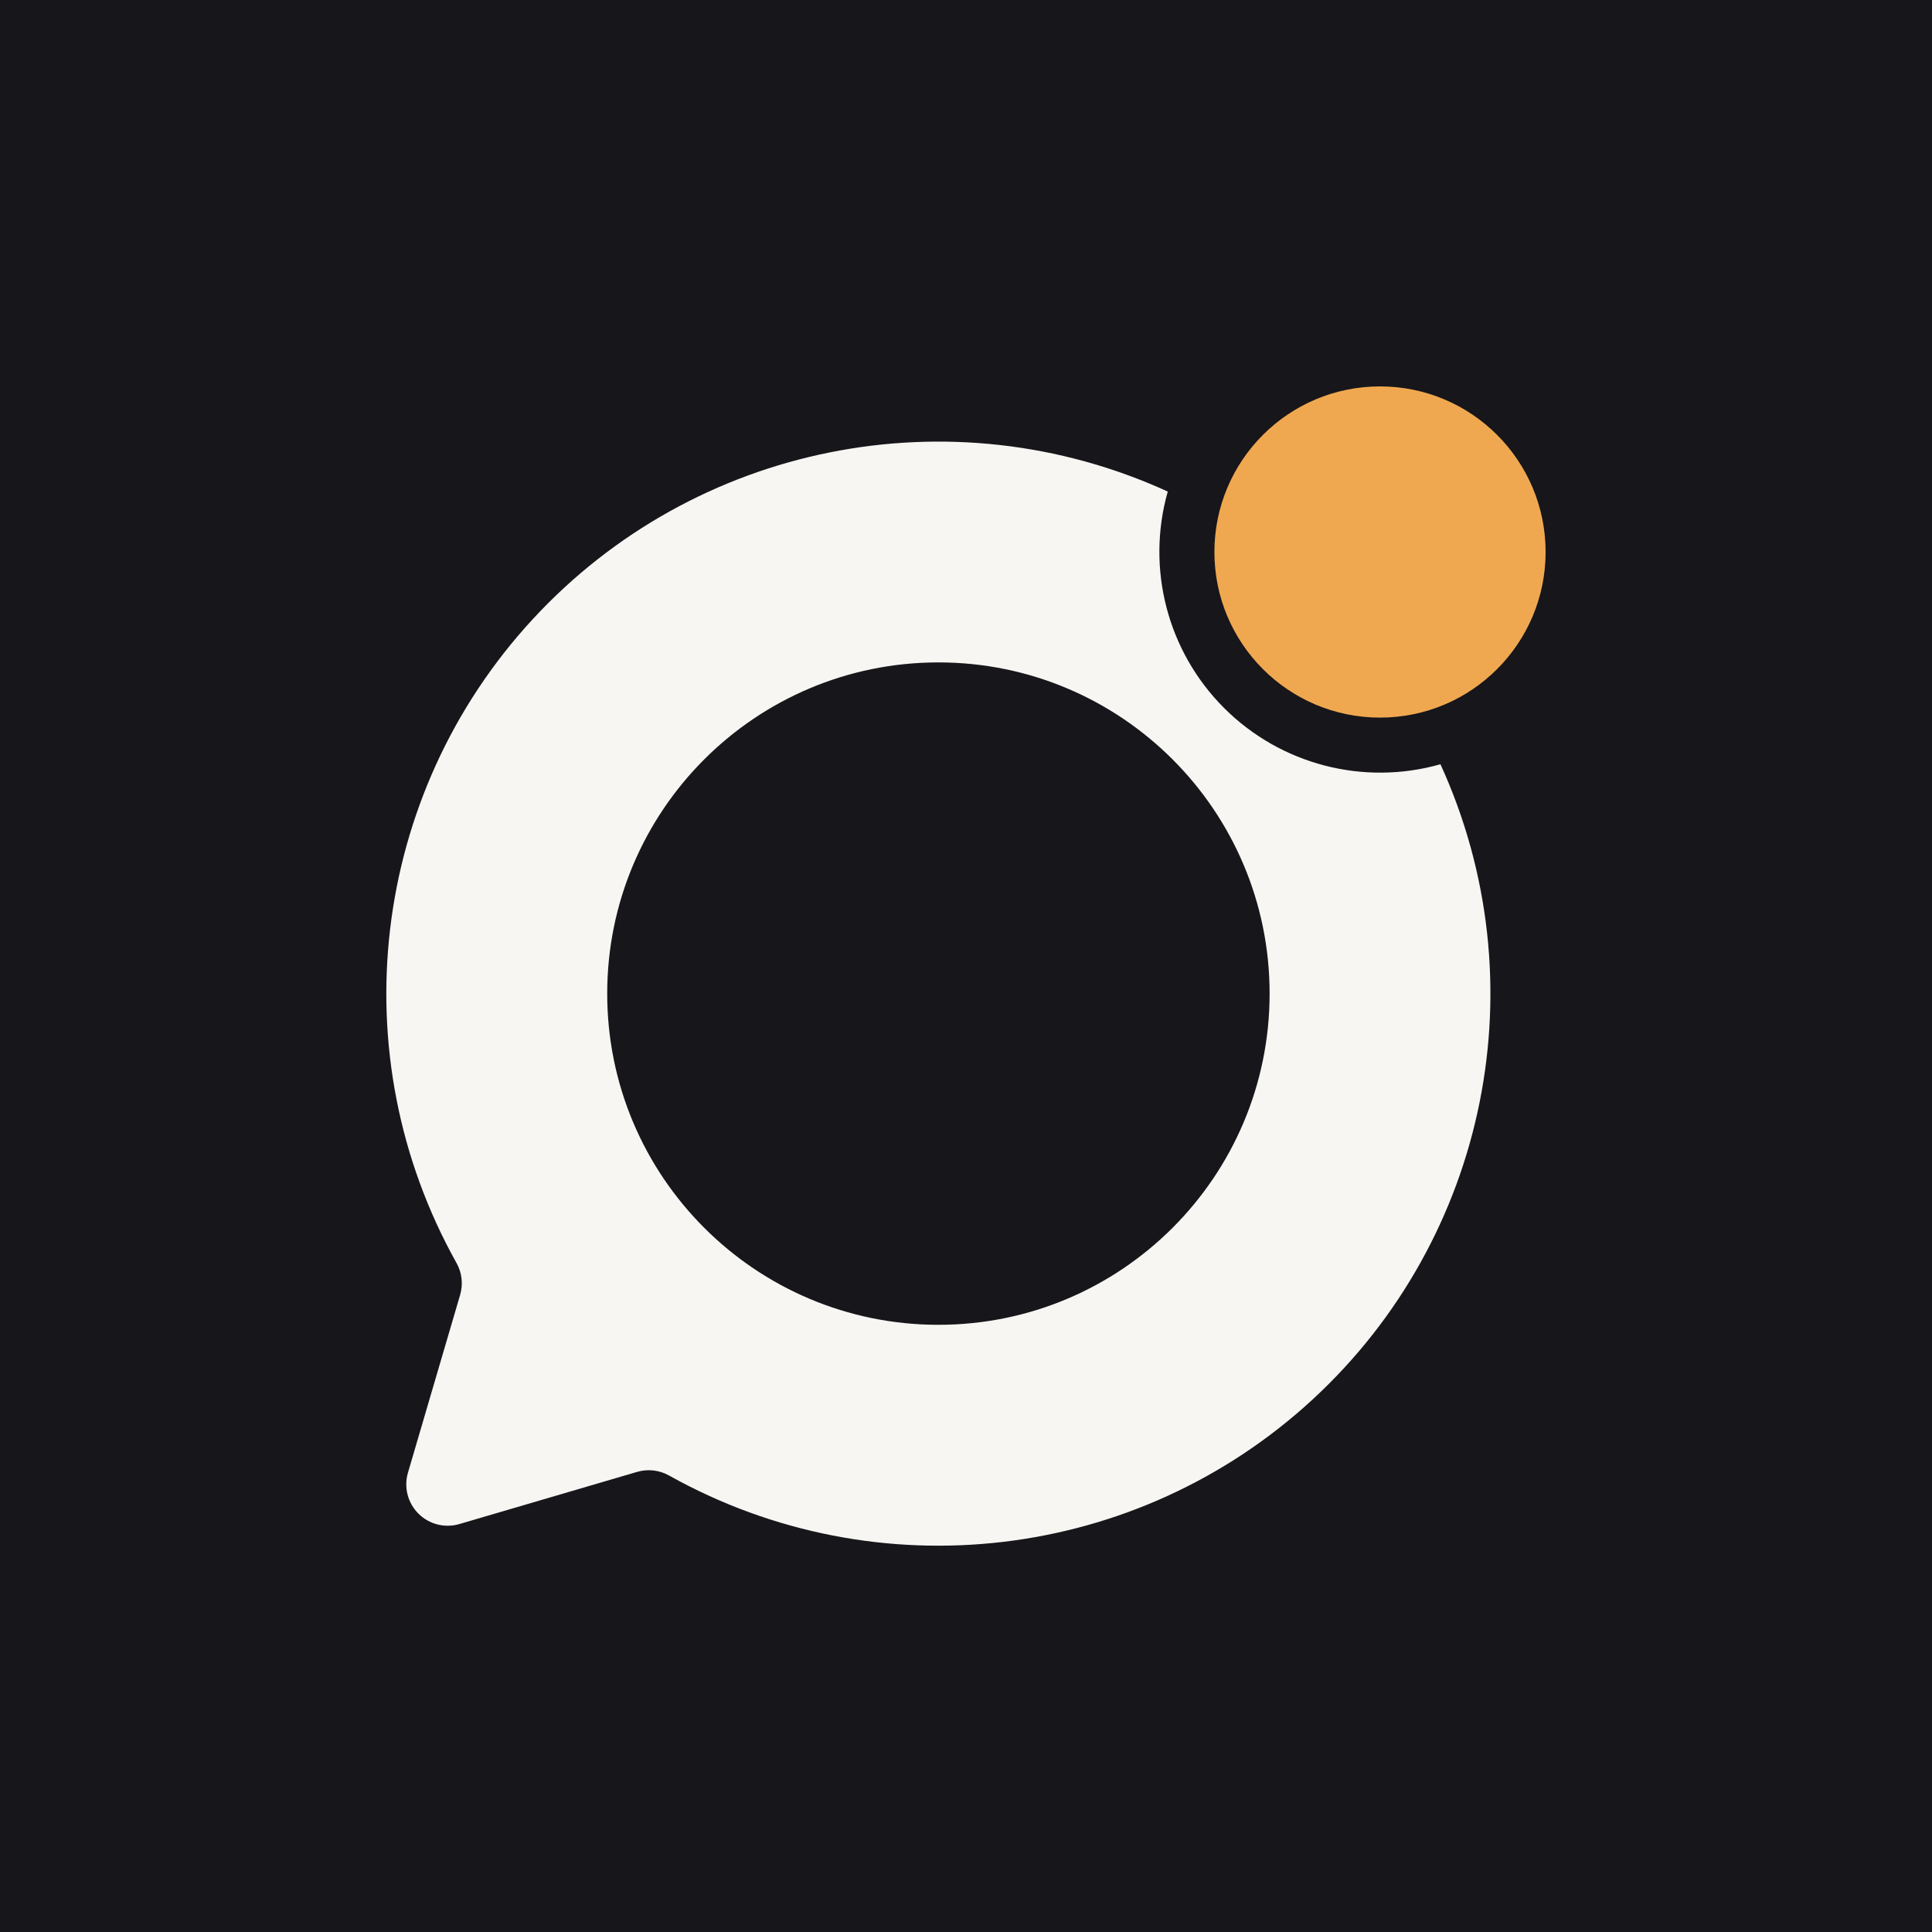
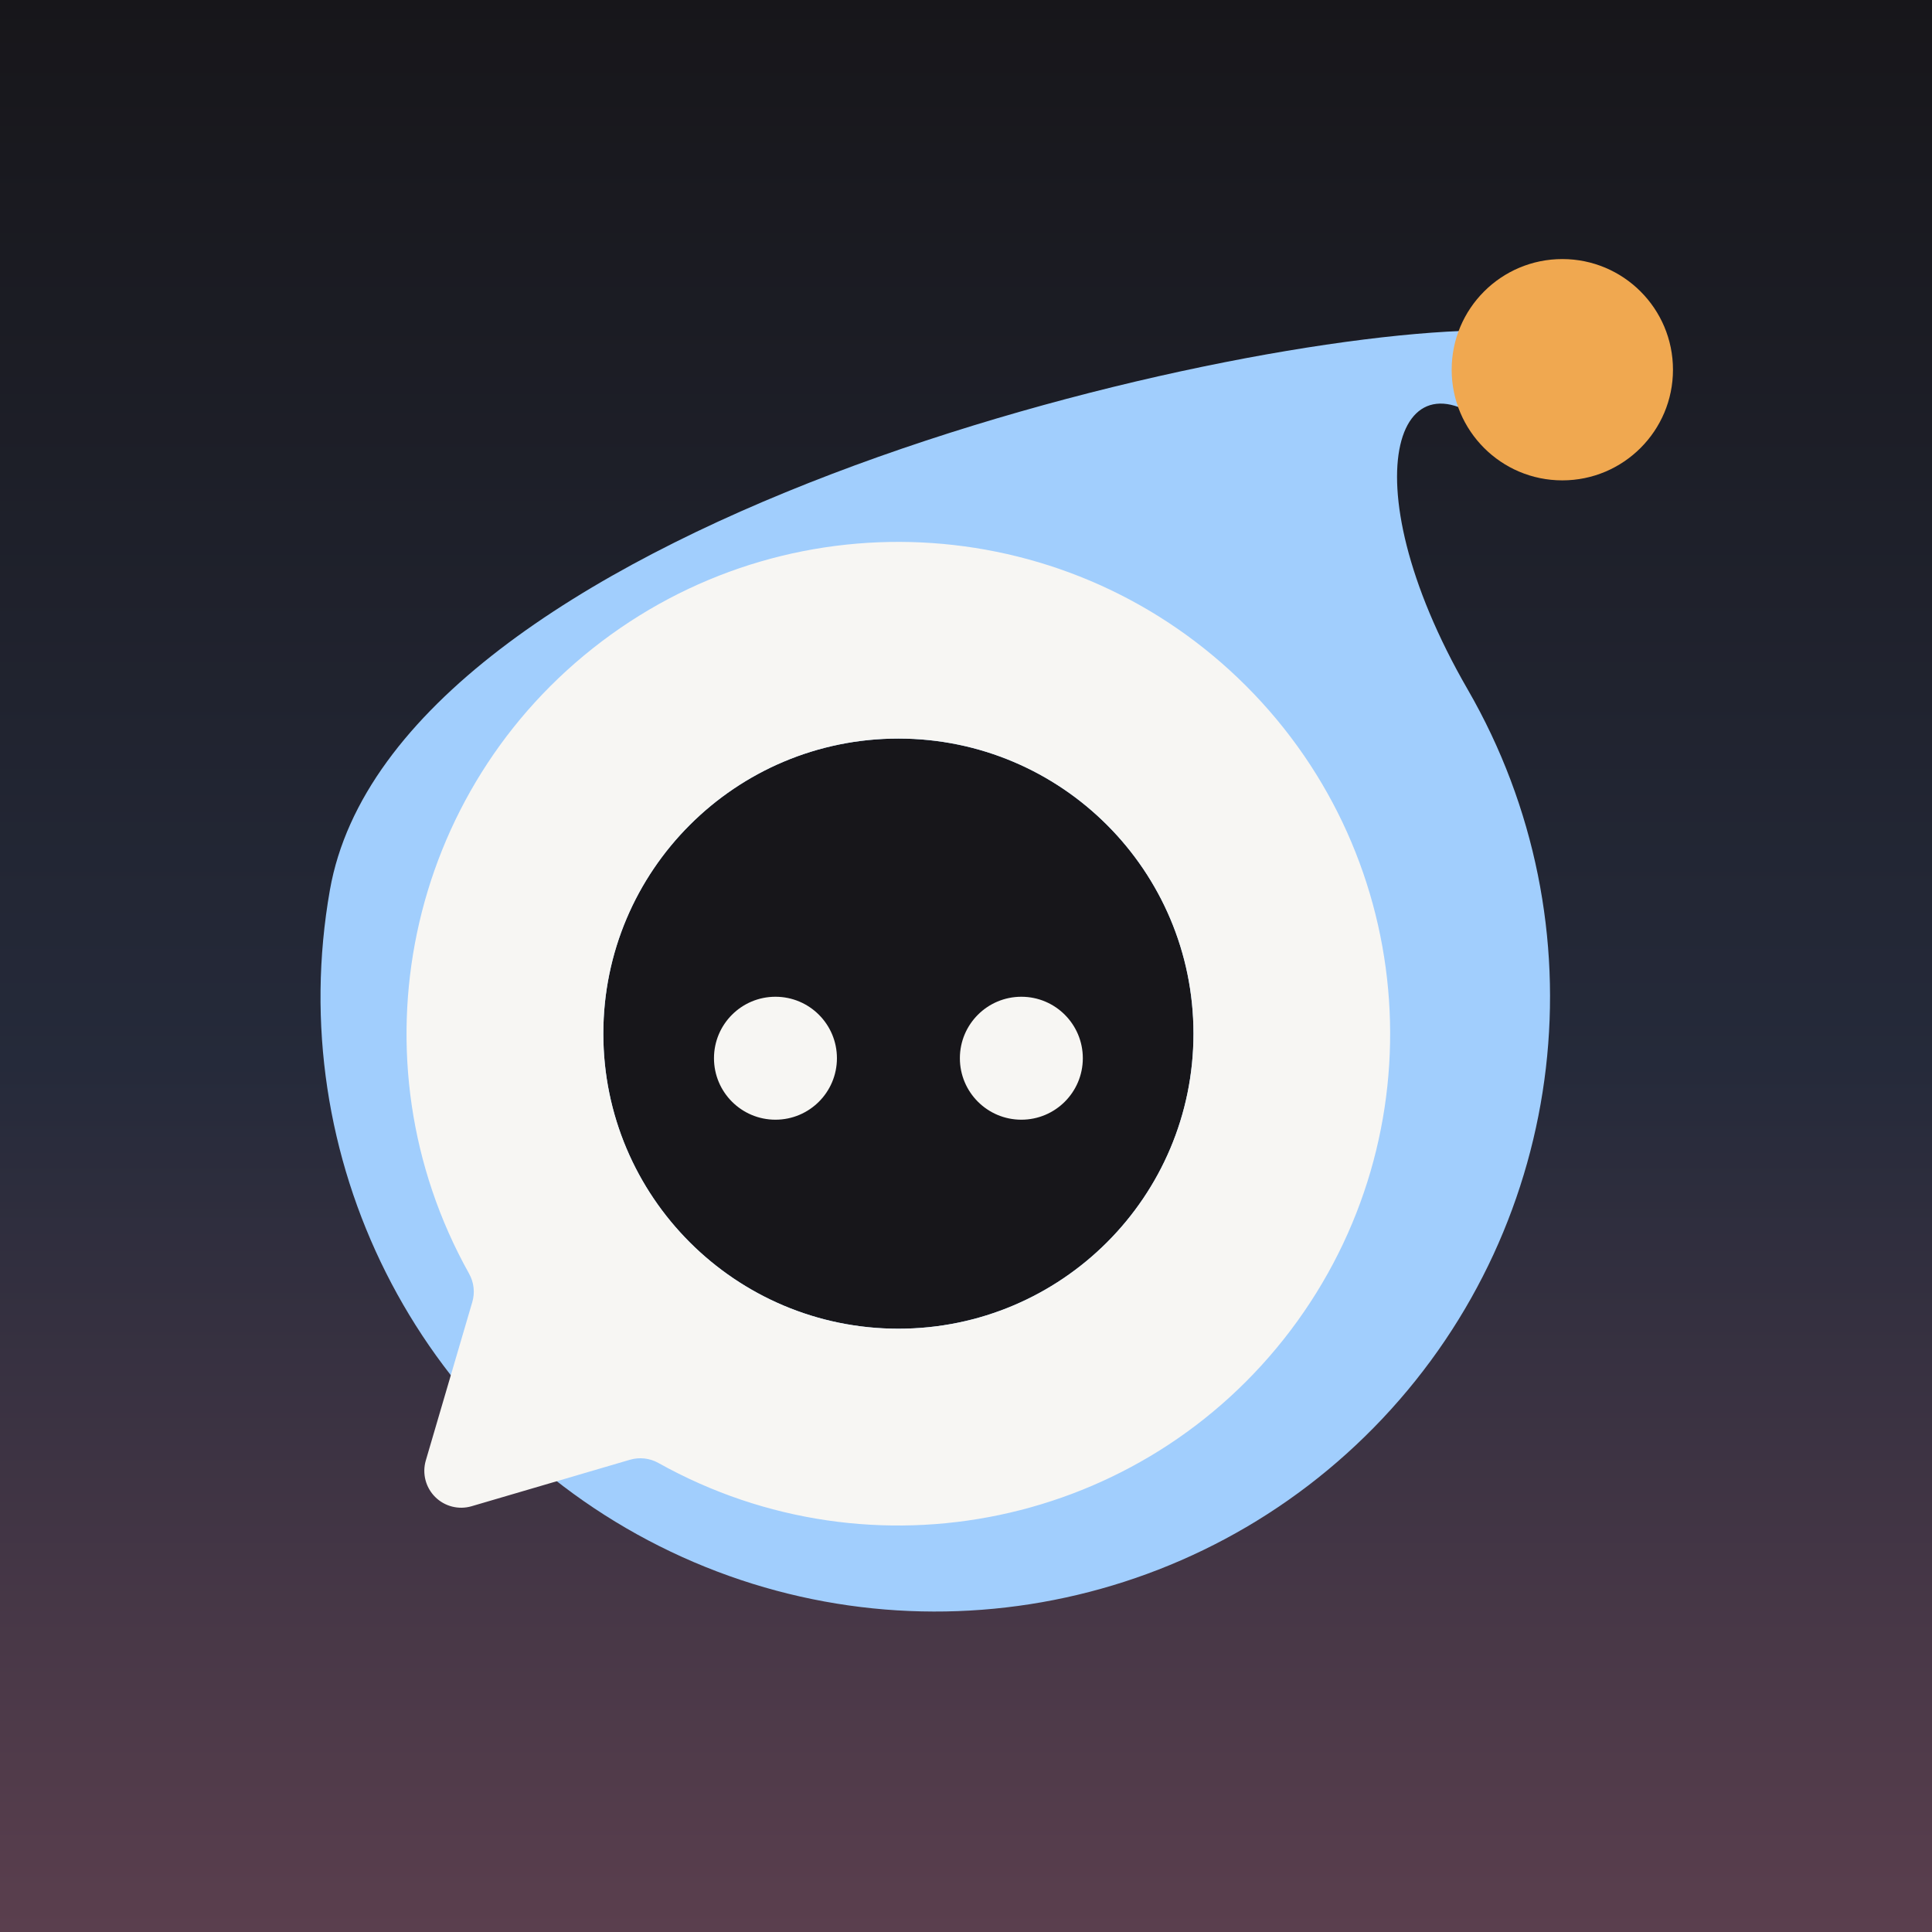
<svg xmlns="http://www.w3.org/2000/svg" viewBox="0 0 1024 1024" width="1024" height="1024">
-   <rect width="1024" height="1024" fill="#17161a" />
-   <g transform="translate(43.89 43.89) scale(14.62857)" fill-rule="evenodd">
-     <path fill="#f7f6f3" d="M49.19 24.69A20 20 0 0 1 21.24 50.46A1.5 1.5 0 0 0 20.08 50.33L13.64 52.22A1.5 1.5 0 0 1 11.78 50.36L13.67 43.92A1.5 1.5 0 0 0 13.54 42.76A20 20 0 0 1 39.31 14.81A8 8 0 0 0 49.19 24.69ZM43 33A12 12 0 1 0 19 33A12 12 0 1 0 43 33Z" />
-     <path fill="#f0a850" d="M53 17A6 6 0 1 1 41 17A6 6 0 1 1 53 17Z" />
+   <defs>
+     <linearGradient id="sky" x1="0" y1="0" x2="0" y2="1">
+       <stop offset="0" stop-color="#17161a" />
+       <stop offset="0.55" stop-color="#252a3a" />
+       <stop offset="1" stop-color="#5b3f4e" />
+     </linearGradient>
+   </defs>
+   <rect width="1024" height="1024" fill="url(#sky)" />
+   <g transform="translate(72.15 117.76) scale(13.033)">
+     <path fill="#a1cefd" d="M7.88 27.16C10.48 12.39 44 4.4 55 4.4L55.6 8.8C51.36 4.56 49.15 10.34 54.15 19A25 25 0 1 1 7.88 27.16Z" />
+     <path fill="#17161a" d="M43 33A12 12 0 1 1 19 33A12 12 0 1 1 43 33Z" />
+     <path fill="#f7f6f3" fill-rule="evenodd" d="M13.54 42.76A20 20 0 1 1 21.24 50.46A1.5 1.5 0 0 0 20.08 50.33L13.64 52.22A1.5 1.5 0 0 1 11.78 50.36L13.67 43.92A1.5 1.5 0 0 0 13.54 42.76ZM43 33A12 12 0 1 0 19 33A12 12 0 1 0 43 33Z" />
+     <path fill="#f7f6f3" d="M28.5 34A2.5 2.5 0 1 1 23.5 34A2.5 2.5 0 1 1 28.5 34ZM38.5 34A2.5 2.5 0 1 1 33.5 34A2.5 2.5 0 1 1 38.5 34Z" />
+     <path fill="#f0a850" d="M62.5 6A4.5 4.5 0 1 1 53.5 6A4.5 4.5 0 1 1 62.5 6Z" />
  </g>
</svg>
